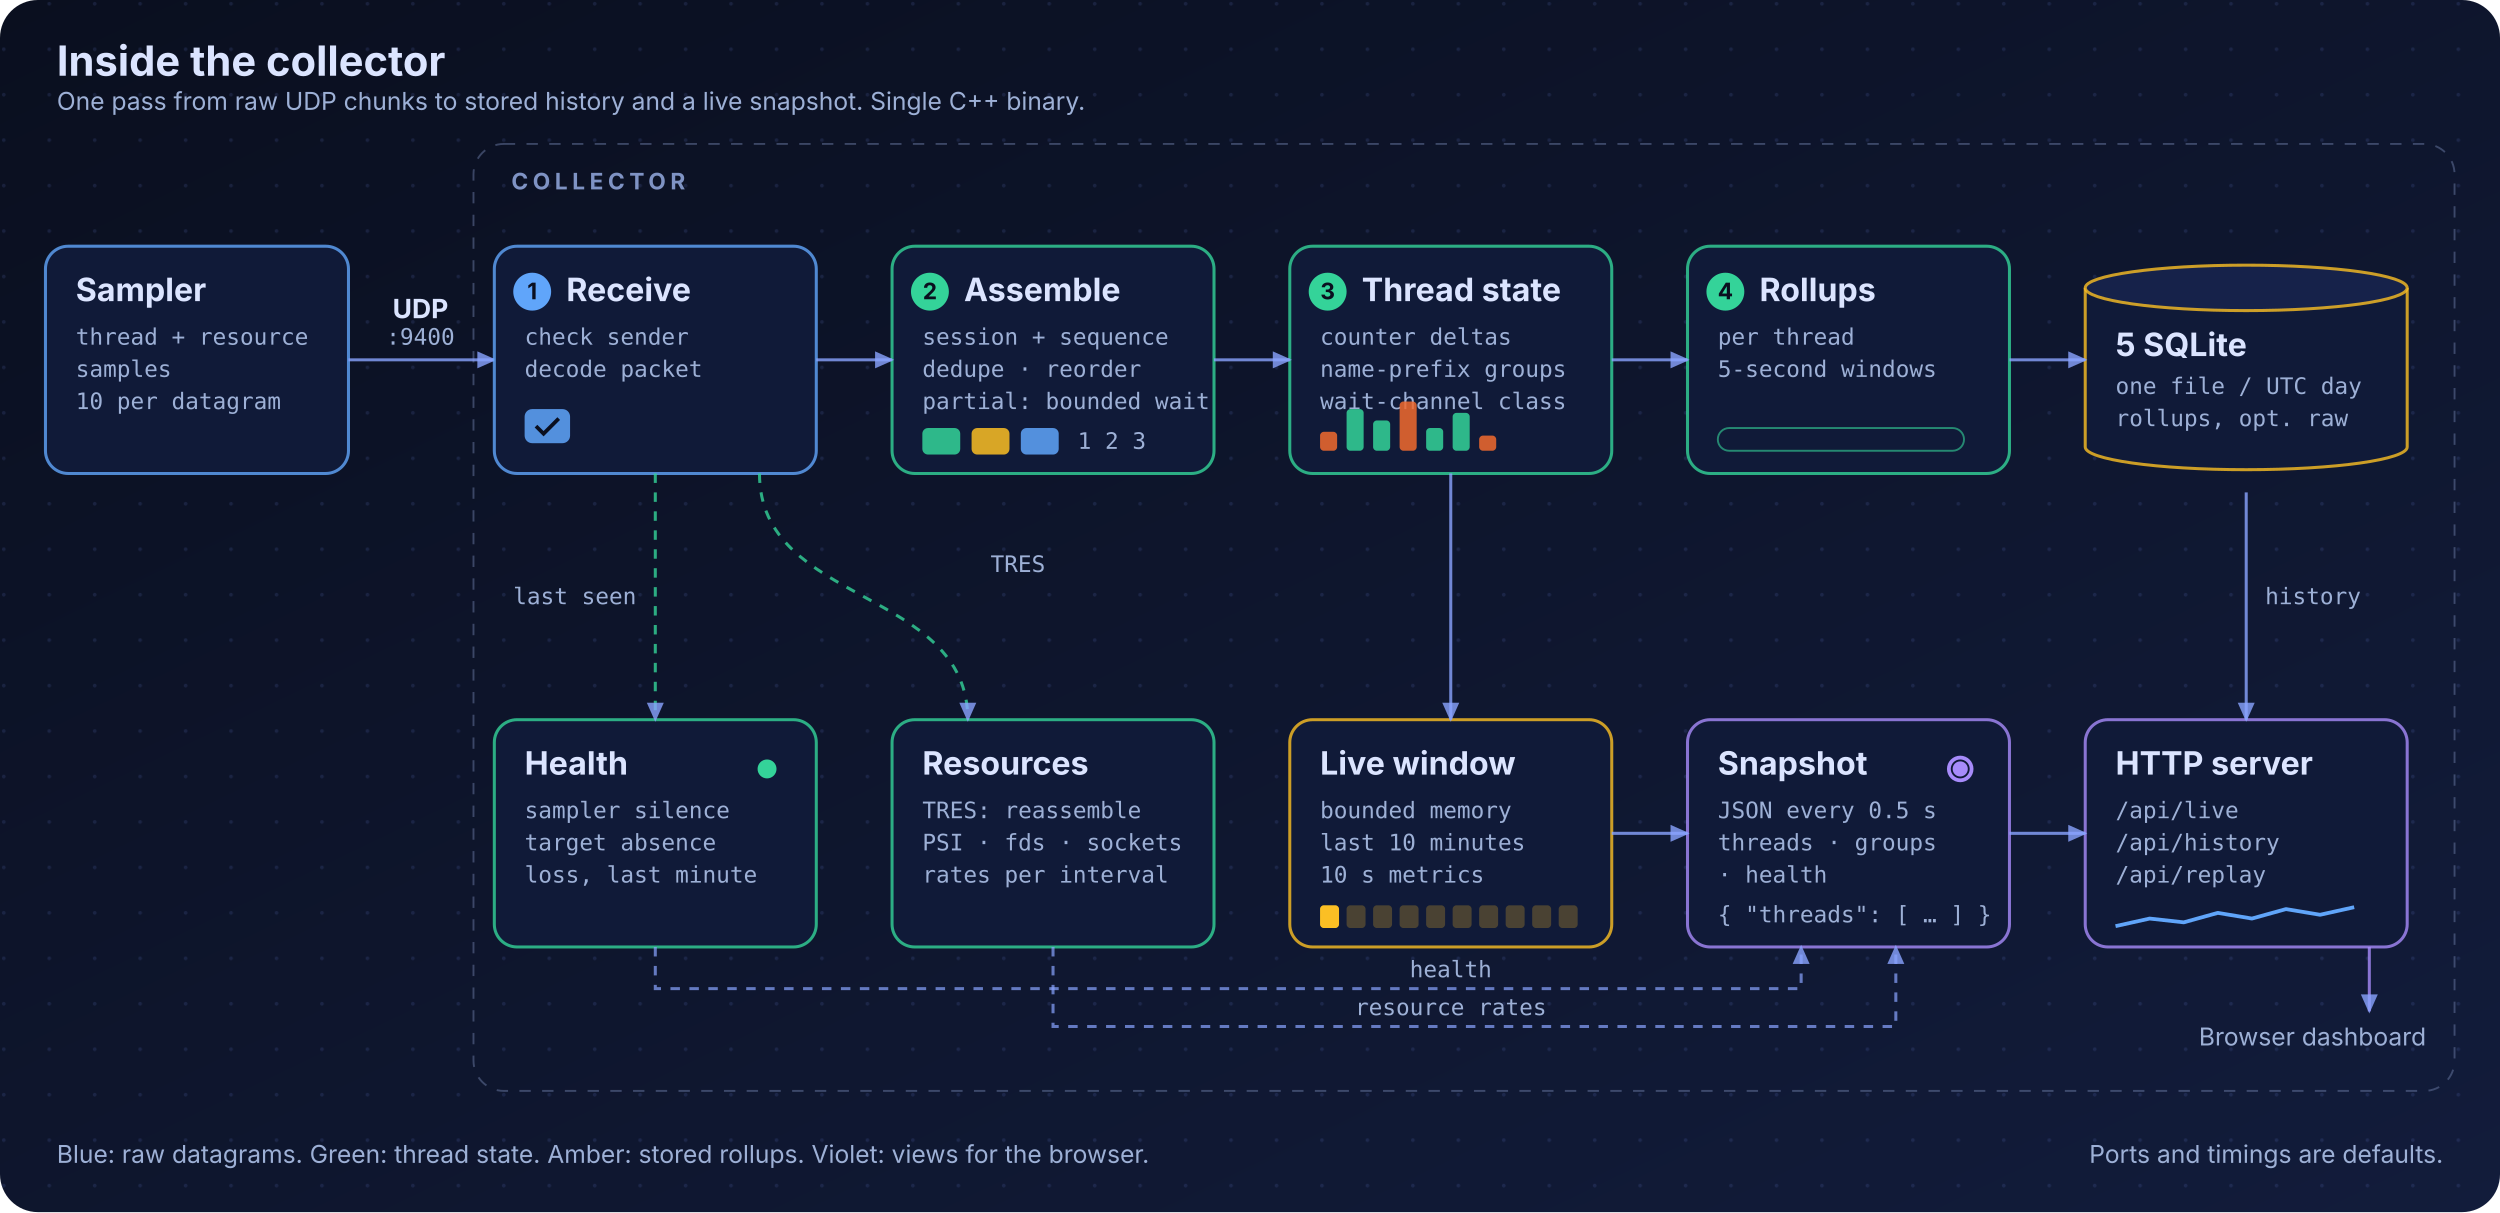
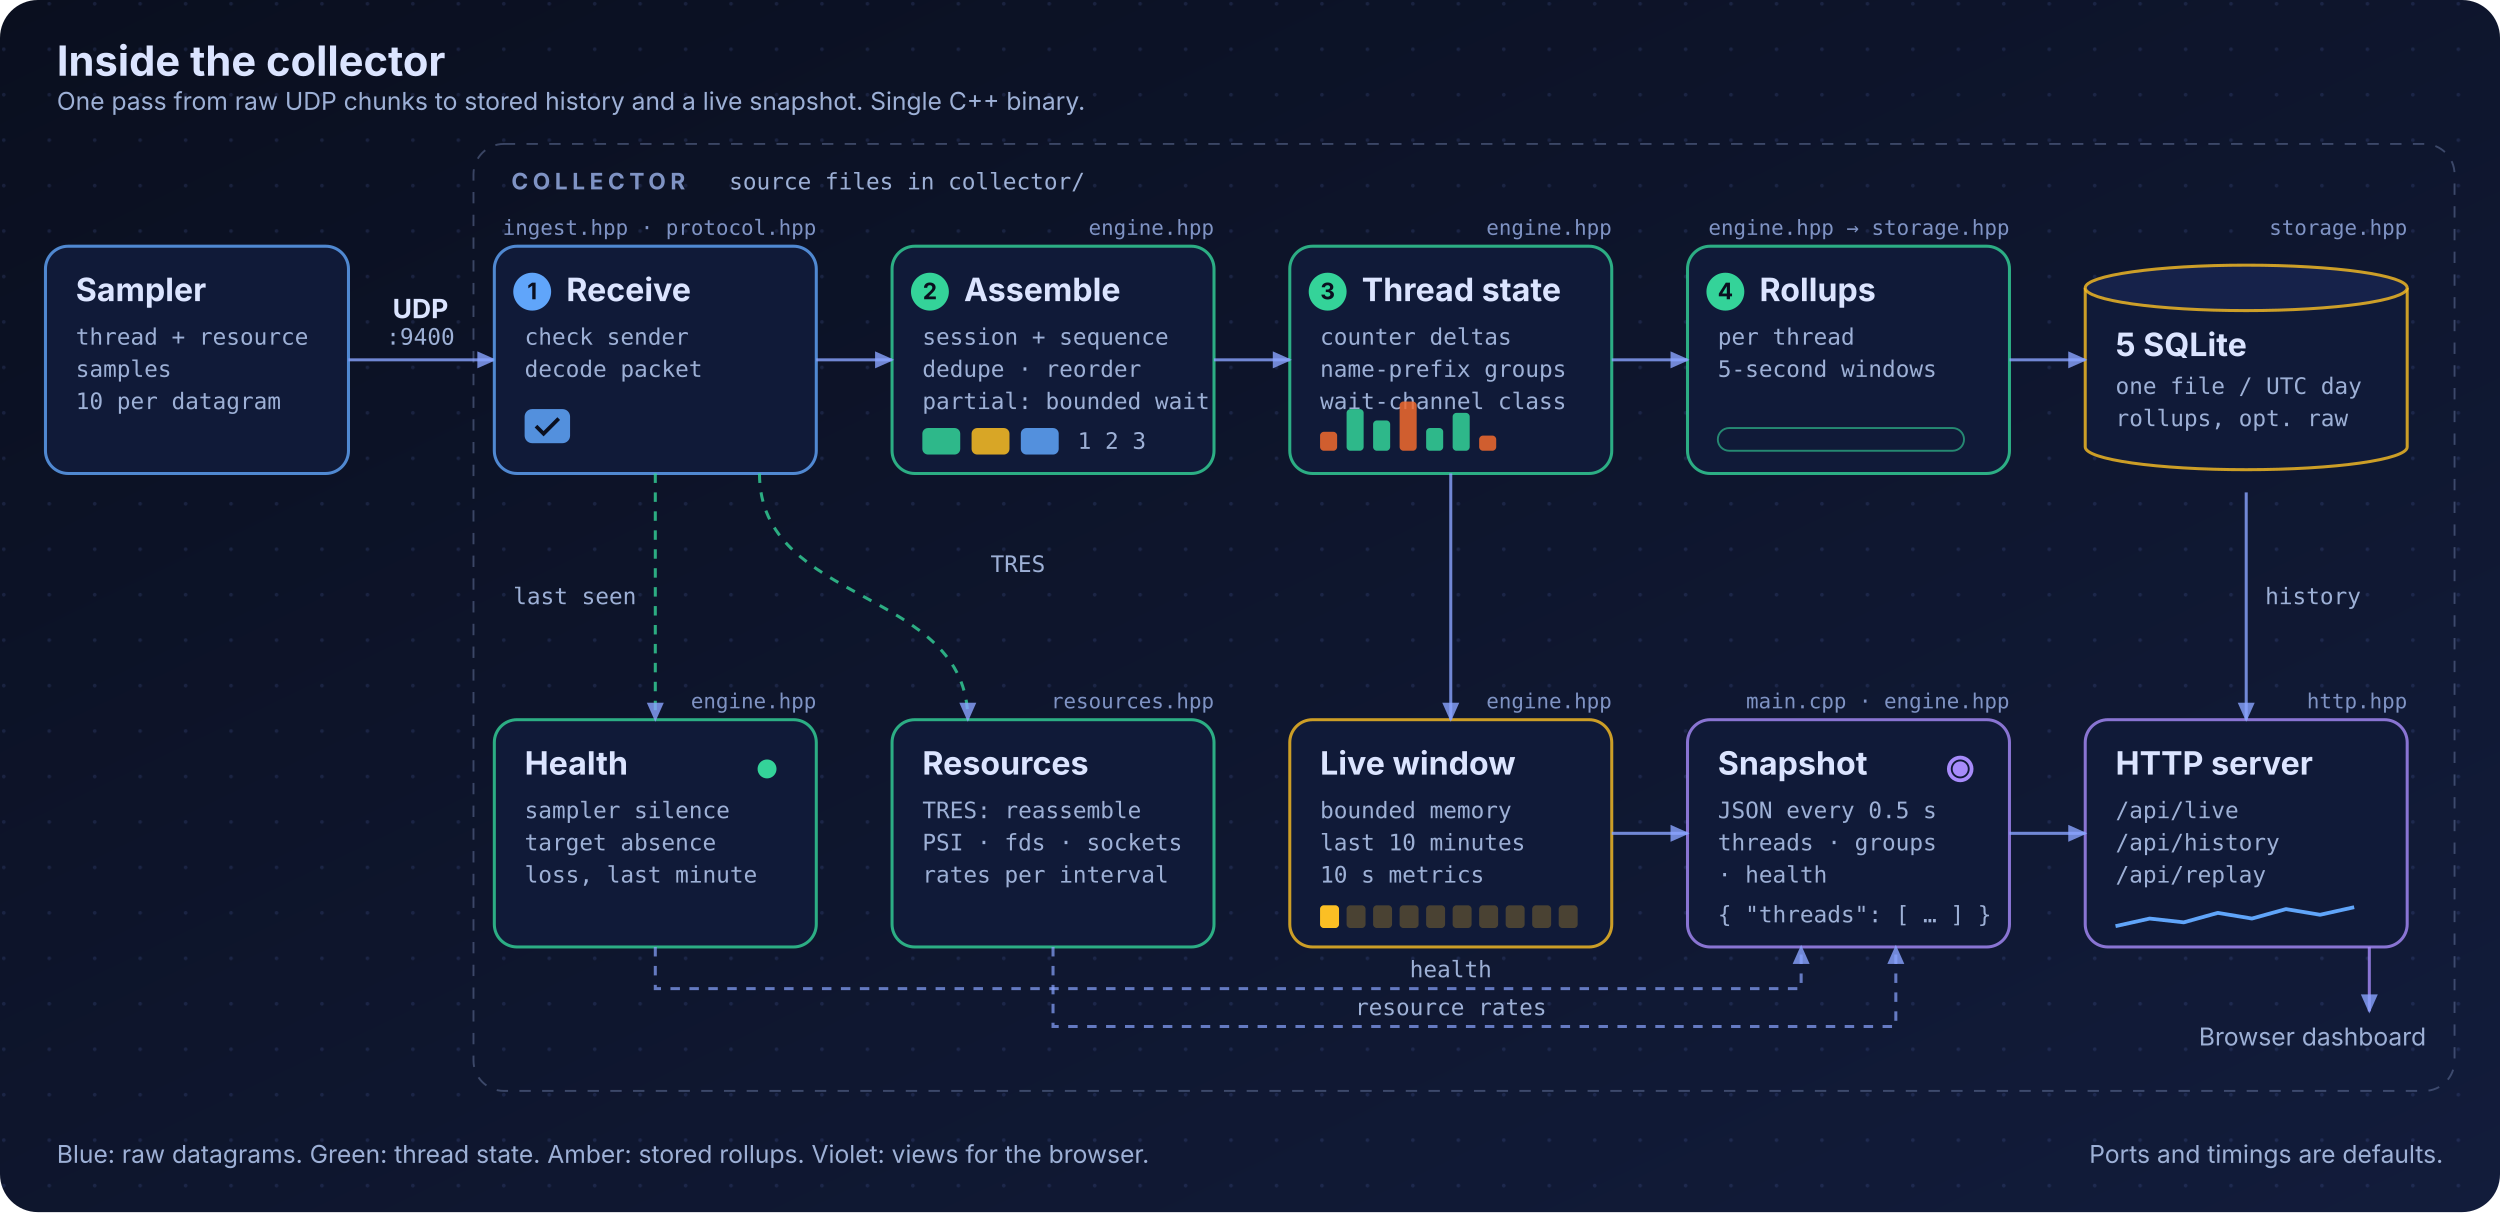
<svg xmlns="http://www.w3.org/2000/svg" viewBox="0 0 1320 640" width="1320" height="640" role="img" aria-labelledby="t d">
  <defs>
    <linearGradient id="bg" x1="0" y1="0" x2="1" y2="1">
      <stop offset="0" stop-color="#0a0f1f" />
      <stop offset="1" stop-color="#121c3b" />
    </linearGradient>
    <pattern id="dots" width="24" height="24" patternUnits="userSpaceOnUse">
      <circle cx="2" cy="2" r="1" fill="#7f9bff" fill-opacity="0.12" />
    </pattern>
    <marker id="ah" viewBox="0 0 10 10" refX="8" refY="5" markerWidth="7" markerHeight="7" orient="auto-start-reverse">
      <path d="M0 1 9 5 0 9z" fill="#8aa4ff" fill-opacity="0.8" />
    </marker>
    <clipPath id="round">
      <rect width="1320" height="640" rx="20" />
    </clipPath>
  </defs>
  <style>
text { font-family: Inter, "Segoe UI", -apple-system, Helvetica, Arial, sans-serif; fill: #dbe4ff; }
.h { font-size: 17px; font-weight: 700; }
.s { font-size: 13px; fill: #9db0d6; }
.m { font-size: 12px; fill: #9db0d6; font-family: ui-monospace, "SF Mono", Menlo, Consolas, monospace; }
.zone { font-size: 12px; font-weight: 700; letter-spacing: 2.4px; fill: #7f93c4; }
+ .f { font-size: 11px; fill: #7f93c4; font-family: ui-monospace, "SF Mono", Menlo, Consolas, monospace; text-anchor: end; }
.n { font-size: 12px; font-weight: 700; fill: #0a0f1f; }
.box { fill: #101a38; stroke-width: 1.6; }
@media (prefers-reduced-motion: reduce) { .motion { display: none; } }
</style>
  <g clip-path="url(#round)">
    <rect width="1320" height="640" fill="url(#bg)" />
    <rect width="1320" height="640" fill="url(#dots)" />
    <text class="h" x="30" y="40" style="font-size:22px">Inside the collector</text>
    <text class="s" x="30" y="58">One pass from raw UDP chunks to stored history and a live snapshot. Single C++ binary.</text>
    <rect x="250" y="76" width="1046" height="500" rx="16" fill="none" stroke="#6b7aa5" stroke-opacity="0.5" stroke-dasharray="6 6" />
    <text class="zone" x="270" y="100">COLLECTOR</text>
+     <text class="f" x="431" y="124">ingest.hpp · protocol.hpp</text>
+     <text class="f" x="641" y="124">engine.hpp</text>
+     <text class="f" x="851" y="124">engine.hpp</text>
+     <text class="f" x="1061" y="124">engine.hpp → storage.hpp</text>
+     <text class="f" x="1271" y="124">storage.hpp</text>
+     <text class="f" x="431" y="374">engine.hpp</text>
+     <text class="f" x="641" y="374">resources.hpp</text>
+     <text class="f" x="851" y="374">engine.hpp</text>
+     <text class="f" x="1061" y="374">main.cpp · engine.hpp</text>
+     <text class="f" x="1271" y="374">http.hpp</text>
+     <text class="m" x="385" y="100">source files in collector/</text>
    <rect class="box" x="24" y="130" width="160" height="120" rx="12" stroke="#60a5fa" stroke-opacity="0.8" />
    <text class="h" x="40" y="159">Sampler</text>
    <text class="m" x="40" y="182">thread + resource</text>
    <text class="m" x="40" y="199">samples</text>
    <text class="m" x="40" y="216">10 per datagram</text>
    <path id="pin" d="M184 190H261" fill="none" stroke="#8aa4ff" stroke-opacity="0.8" stroke-width="1.6" marker-end="url(#ah)" />
    <text class="h" x="222" y="168" text-anchor="middle" style="font-size:14px">UDP</text>
    <text class="m" x="222" y="182" text-anchor="middle">:9400</text>
    <rect class="box" x="261" y="130" width="170" height="120" rx="12" stroke="#60a5fa" stroke-opacity="0.8" />
    <circle cx="281" cy="154" r="10" fill="#60a5fa" />
    <text class="n" x="281" y="158" text-anchor="middle">1</text>
    <text class="h" x="299" y="159">Receive</text>
    <text class="m" x="277" y="182">check sender</text>
    <text class="m" x="277" y="199">decode packet</text>
    <rect class="box" x="471" y="130" width="170" height="120" rx="12" stroke="#34d399" stroke-opacity="0.8" />
    <circle cx="491" cy="154" r="10" fill="#34d399" />
    <text class="n" x="491" y="158" text-anchor="middle">2</text>
    <text class="h" x="509" y="159">Assemble</text>
    <text class="m" x="487" y="182">session + sequence</text>
    <text class="m" x="487" y="199">dedupe · reorder</text>
    <text class="m" x="487" y="216">partial: bounded wait</text>
    <rect class="box" x="681" y="130" width="170" height="120" rx="12" stroke="#34d399" stroke-opacity="0.8" />
    <circle cx="701" cy="154" r="10" fill="#34d399" />
    <text class="n" x="701" y="158" text-anchor="middle">3</text>
    <text class="h" x="719" y="159">Thread state</text>
    <text class="m" x="697" y="182">counter deltas</text>
    <text class="m" x="697" y="199">name-prefix groups</text>
    <text class="m" x="697" y="216">wait-channel class</text>
    <rect class="box" x="891" y="130" width="170" height="120" rx="12" stroke="#34d399" stroke-opacity="0.8" />
    <circle cx="911" cy="154" r="10" fill="#34d399" />
    <text class="n" x="911" y="158" text-anchor="middle">4</text>
    <text class="h" x="929" y="159">Rollups</text>
    <text class="m" x="907" y="182">per thread</text>
    <text class="m" x="907" y="199">5-second windows</text>
    <path d="M1101 152V236A85 12 0 0 0 1271 236V152" fill="#101a38" stroke="#fbbf24" stroke-opacity="0.8" stroke-width="1.6" />
    <ellipse cx="1186" cy="152" rx="85" ry="12" fill="#16224a" stroke="#fbbf24" stroke-opacity="0.8" stroke-width="1.6" />
    <text class="h" x="1117" y="188">5  SQLite</text>
    <text class="m" x="1117" y="208">one file / UTC day</text>
    <text class="m" x="1117" y="225">rollups, opt. raw</text>
    <path id="p0" d="M431 190H471" fill="none" stroke="#8aa4ff" stroke-opacity="0.8" stroke-width="1.6" marker-end="url(#ah)" />
    <rect class="motion" x="-8" y="-4.5" width="16" height="9" rx="3" fill="#60a5fa">
      <animateMotion dur="1.6s" begin="-0.00s" repeatCount="indefinite">
        <mpath href="#p0" />
      </animateMotion>
      <animate attributeName="opacity" values="0;1;1;0" keyTimes="0;0.1;0.9;1" dur="1.6s" begin="-0.00s" repeatCount="indefinite" />
    </rect>
    <rect class="motion" x="-8" y="-4.5" width="16" height="9" rx="3" fill="#60a5fa">
      <animateMotion dur="1.6s" begin="-0.53s" repeatCount="indefinite">
        <mpath href="#p0" />
      </animateMotion>
      <animate attributeName="opacity" values="0;1;1;0" keyTimes="0;0.1;0.9;1" dur="1.6s" begin="-0.53s" repeatCount="indefinite" />
    </rect>
    <rect class="motion" x="-8" y="-4.5" width="16" height="9" rx="3" fill="#60a5fa">
      <animateMotion dur="1.6s" begin="-1.07s" repeatCount="indefinite">
        <mpath href="#p0" />
      </animateMotion>
      <animate attributeName="opacity" values="0;1;1;0" keyTimes="0;0.1;0.9;1" dur="1.6s" begin="-1.07s" repeatCount="indefinite" />
    </rect>
    <path id="p1" d="M641 190H681" fill="none" stroke="#8aa4ff" stroke-opacity="0.8" stroke-width="1.6" marker-end="url(#ah)" />
    <circle class="motion" r="4.2" fill="#34d399">
      <animateMotion dur="1.6s" begin="-0.00s" repeatCount="indefinite" rotate="auto">
        <mpath href="#p1" />
      </animateMotion>
      <animate attributeName="opacity" values="0;1;1;0" keyTimes="0;0.1;0.9;1" dur="1.6s" begin="-0.00s" repeatCount="indefinite" />
    </circle>
    <circle class="motion" r="4.2" fill="#34d399">
      <animateMotion dur="1.6s" begin="-0.53s" repeatCount="indefinite" rotate="auto">
        <mpath href="#p1" />
      </animateMotion>
      <animate attributeName="opacity" values="0;1;1;0" keyTimes="0;0.1;0.9;1" dur="1.6s" begin="-0.53s" repeatCount="indefinite" />
    </circle>
    <circle class="motion" r="4.2" fill="#34d399">
      <animateMotion dur="1.6s" begin="-1.07s" repeatCount="indefinite" rotate="auto">
        <mpath href="#p1" />
      </animateMotion>
      <animate attributeName="opacity" values="0;1;1;0" keyTimes="0;0.1;0.9;1" dur="1.6s" begin="-1.07s" repeatCount="indefinite" />
    </circle>
    <path id="p2" d="M851 190H891" fill="none" stroke="#8aa4ff" stroke-opacity="0.8" stroke-width="1.6" marker-end="url(#ah)" />
    <circle class="motion" r="4.2" fill="#34d399">
      <animateMotion dur="2.4s" begin="-0.00s" repeatCount="indefinite" rotate="auto">
        <mpath href="#p2" />
      </animateMotion>
      <animate attributeName="opacity" values="0;1;1;0" keyTimes="0;0.1;0.9;1" dur="2.4s" begin="-0.00s" repeatCount="indefinite" />
    </circle>
    <circle class="motion" r="4.2" fill="#34d399">
      <animateMotion dur="2.4s" begin="-1.20s" repeatCount="indefinite" rotate="auto">
        <mpath href="#p2" />
      </animateMotion>
      <animate attributeName="opacity" values="0;1;1;0" keyTimes="0;0.1;0.9;1" dur="2.4s" begin="-1.20s" repeatCount="indefinite" />
    </circle>
    <path id="p3" d="M1061 190H1101" fill="none" stroke="#8aa4ff" stroke-opacity="0.8" stroke-width="1.6" marker-end="url(#ah)" />
    <circle class="motion" r="4.2" fill="#fbbf24">
      <animateMotion dur="2.4s" begin="-0.00s" repeatCount="indefinite" rotate="auto">
        <mpath href="#p3" />
      </animateMotion>
      <animate attributeName="opacity" values="0;1;1;0" keyTimes="0;0.1;0.9;1" dur="2.4s" begin="-0.00s" repeatCount="indefinite" />
    </circle>
    <circle class="motion" r="4.2" fill="#fbbf24">
      <animateMotion dur="2.4s" begin="-1.20s" repeatCount="indefinite" rotate="auto">
        <mpath href="#p3" />
      </animateMotion>
      <animate attributeName="opacity" values="0;1;1;0" keyTimes="0;0.1;0.9;1" dur="2.4s" begin="-1.20s" repeatCount="indefinite" />
    </circle>
    <rect x="277" y="216" width="24" height="18" rx="4" fill="#60a5fa" fill-opacity="0.85">
      <animate attributeName="fill-opacity" values="0.3;0.9;0.3" dur="1.6s" repeatCount="indefinite" />
    </rect>
    <path d="M283 225l4 4 8-8" fill="none" stroke="#0a0f1f" stroke-width="2">
      <animate attributeName="opacity" values="0;0;1;1;0" keyTimes="0;0.3;0.5;0.9;1" dur="1.6s" repeatCount="indefinite" />
    </path>
    <rect x="539" y="226" width="20" height="14" rx="3" fill="#60a5fa" fill-opacity="0.85">
      <animate attributeName="x" values="539;539;487;487;539" keyTimes="0;0.15;0.45;0.9;1" dur="3.6s" repeatCount="indefinite" />
    </rect>
    <rect x="487" y="226" width="20" height="14" rx="3" fill="#34d399" fill-opacity="0.85">
      <animate attributeName="x" values="487;487;513;513;487" keyTimes="0;0.15;0.45;0.9;1" dur="3.6s" repeatCount="indefinite" />
    </rect>
    <rect x="513" y="226" width="20" height="14" rx="3" fill="#fbbf24" fill-opacity="0.85">
      <animate attributeName="x" values="513;513;539;539;513" keyTimes="0;0.15;0.45;0.9;1" dur="3.6s" repeatCount="indefinite" />
    </rect>
    <text class="m" x="569" y="237">1 2 3</text>
    <rect x="697" y="228" width="9" height="10" rx="2" fill="#f26a2e" fill-opacity="0.85">
      <animate attributeName="height" values="10;24;10" dur="2.0s" repeatCount="indefinite" />
      <animate attributeName="y" values="228;214;228" dur="2.0s" repeatCount="indefinite" />
    </rect>
    <rect x="711" y="216" width="9" height="22" rx="2" fill="#34d399" fill-opacity="0.85">
      <animate attributeName="height" values="22;12;22" dur="2.3s" repeatCount="indefinite" />
      <animate attributeName="y" values="216;226;216" dur="2.3s" repeatCount="indefinite" />
    </rect>
    <rect x="725" y="222" width="9" height="16" rx="2" fill="#34d399" fill-opacity="0.85">
      <animate attributeName="height" values="16;18;16" dur="2.6s" repeatCount="indefinite" />
      <animate attributeName="y" values="222;220;222" dur="2.6s" repeatCount="indefinite" />
    </rect>
    <rect x="739" y="212" width="9" height="26" rx="2" fill="#f26a2e" fill-opacity="0.85">
      <animate attributeName="height" values="26;8;26" dur="2.9s" repeatCount="indefinite" />
      <animate attributeName="y" values="212;230;212" dur="2.9s" repeatCount="indefinite" />
    </rect>
    <rect x="753" y="226" width="9" height="12" rx="2" fill="#34d399" fill-opacity="0.85">
      <animate attributeName="height" values="12;22;12" dur="3.2s" repeatCount="indefinite" />
      <animate attributeName="y" values="226;216;226" dur="3.2s" repeatCount="indefinite" />
    </rect>
    <rect x="767" y="218" width="9" height="20" rx="2" fill="#34d399" fill-opacity="0.85">
      <animate attributeName="height" values="20;14;20" dur="3.5s" repeatCount="indefinite" />
      <animate attributeName="y" values="218;224;218" dur="3.5s" repeatCount="indefinite" />
    </rect>
    <rect x="781" y="230" width="9" height="8" rx="2" fill="#f26a2e" fill-opacity="0.85">
      <animate attributeName="height" values="8;26;8" dur="3.8s" repeatCount="indefinite" />
      <animate attributeName="y" values="230;212;230" dur="3.8s" repeatCount="indefinite" />
    </rect>
    <rect x="907" y="226" width="130" height="12" rx="6" fill="none" stroke="#34d399" stroke-opacity="0.6" />
    <rect x="907" y="226" width="0" height="12" rx="6" fill="#34d399" fill-opacity="0.8">
      <animate attributeName="width" values="0;130;130;0" keyTimes="0;0.8;0.95;1" dur="3.6s" repeatCount="indefinite" />
    </rect>
    <rect class="box" x="261" y="380" width="170" height="120" rx="12" stroke="#34d399" stroke-opacity="0.8" />
    <text class="h" x="277" y="409">Health</text>
    <text class="m" x="277" y="432">sampler silence</text>
    <text class="m" x="277" y="449">target absence</text>
    <text class="m" x="277" y="466">loss, last minute</text>
    <rect class="box" x="471" y="380" width="170" height="120" rx="12" stroke="#34d399" stroke-opacity="0.8" />
    <text class="h" x="487" y="409">Resources</text>
    <text class="m" x="487" y="432">TRES: reassemble</text>
    <text class="m" x="487" y="449">PSI · fds · sockets</text>
    <text class="m" x="487" y="466">rates per interval</text>
    <rect class="box" x="681" y="380" width="170" height="120" rx="12" stroke="#fbbf24" stroke-opacity="0.8" />
    <text class="h" x="697" y="409">Live window</text>
    <text class="m" x="697" y="432">bounded memory</text>
    <text class="m" x="697" y="449">last 10 minutes</text>
    <text class="m" x="697" y="466">10 s metrics</text>
    <rect class="box" x="891" y="380" width="170" height="120" rx="12" stroke="#a78bfa" stroke-opacity="0.8" />
    <text class="h" x="907" y="409">Snapshot</text>
    <text class="m" x="907" y="432">JSON every 0.5 s</text>
    <text class="m" x="907" y="449">threads · groups</text>
    <text class="m" x="907" y="466">· health</text>
    <rect class="box" x="1101" y="380" width="170" height="120" rx="12" stroke="#a78bfa" stroke-opacity="0.8" />
    <text class="h" x="1117" y="409">HTTP server</text>
    <text class="m" x="1117" y="432">/api/live</text>
    <text class="m" x="1117" y="449">/api/history</text>
    <text class="m" x="1117" y="466">/api/replay</text>
    <circle cx="405" cy="406" r="5" fill="#34d399">
      <animate attributeName="r" values="4;7;4" dur="1.2s" repeatCount="indefinite" />
      <animate attributeName="fill-opacity" values="1;0.35;1" dur="1.2s" repeatCount="indefinite" />
    </circle>
    <rect x="697" y="478" width="10" height="12" rx="2" fill="#fbbf24" fill-opacity="0.25" />
    <rect x="711" y="478" width="10" height="12" rx="2" fill="#fbbf24" fill-opacity="0.25" />
    <rect x="725" y="478" width="10" height="12" rx="2" fill="#fbbf24" fill-opacity="0.25" />
    <rect x="739" y="478" width="10" height="12" rx="2" fill="#fbbf24" fill-opacity="0.25" />
    <rect x="753" y="478" width="10" height="12" rx="2" fill="#fbbf24" fill-opacity="0.25" />
    <rect x="767" y="478" width="10" height="12" rx="2" fill="#fbbf24" fill-opacity="0.25" />
    <rect x="781" y="478" width="10" height="12" rx="2" fill="#fbbf24" fill-opacity="0.25" />
    <rect x="795" y="478" width="10" height="12" rx="2" fill="#fbbf24" fill-opacity="0.25" />
    <rect x="809" y="478" width="10" height="12" rx="2" fill="#fbbf24" fill-opacity="0.25" />
    <rect x="823" y="478" width="10" height="12" rx="2" fill="#fbbf24" fill-opacity="0.25" />
    <rect x="697" y="478" width="10" height="12" rx="2" fill="#fbbf24">
      <animate attributeName="x" values="697;711;725;739;753;767;781;795;809;823" dur="3s" calcMode="discrete" repeatCount="indefinite" />
    </rect>
    <circle cx="1035" cy="406" r="6" fill="none" stroke="#a78bfa" stroke-width="2">
      <animate attributeName="r" values="4;14" dur="1s" repeatCount="indefinite" />
      <animate attributeName="opacity" values="1;0" dur="1s" repeatCount="indefinite" />
    </circle>
    <circle cx="1035" cy="406" r="4" fill="#a78bfa" />
    <text class="m" x="907" y="487">{ "threads": [ … ] }</text>
    <polyline fill="none" stroke="#60a5fa" stroke-width="2" stroke-linejoin="round" points="1117,489 1135,485 1153,487 1171,482 1189,485 1207,480 1225,483 1243,479">
      <animate attributeName="points" dur="3.2s" repeatCount="indefinite" values="1117,489 1135,485 1153,487 1171,482 1189,485 1207,480 1225,483 1243,479;1117,487 1135,488 1153,483 1171,486 1189,481 1207,484 1225,482 1243,485;1117,489 1135,485 1153,487 1171,482 1189,485 1207,480 1225,483 1243,479" />
    </polyline>
    <path id="f_proc_live" d="M766 250V380" fill="none" stroke="#8aa4ff" stroke-opacity="0.8" stroke-width="1.6" marker-end="url(#ah)" />
    <circle class="motion" r="4.2" fill="#34d399">
      <animateMotion dur="1.8s" begin="-0.00s" repeatCount="indefinite" rotate="auto">
        <mpath href="#f_proc_live" />
      </animateMotion>
      <animate attributeName="opacity" values="0;1;1;0" keyTimes="0;0.1;0.9;1" dur="1.8s" begin="-0.00s" repeatCount="indefinite" />
    </circle>
    <circle class="motion" r="4.2" fill="#34d399">
      <animateMotion dur="1.8s" begin="-0.90s" repeatCount="indefinite" rotate="auto">
        <mpath href="#f_proc_live" />
      </animateMotion>
      <animate attributeName="opacity" values="0;1;1;0" keyTimes="0;0.1;0.9;1" dur="1.8s" begin="-0.90s" repeatCount="indefinite" />
    </circle>
    <path id="f_live_snap" d="M851 440H891" fill="none" stroke="#8aa4ff" stroke-opacity="0.8" stroke-width="1.6" marker-end="url(#ah)" />
    <circle class="motion" r="4.2" fill="#fbbf24">
      <animateMotion dur="1.4s" begin="-0.00s" repeatCount="indefinite" rotate="auto">
        <mpath href="#f_live_snap" />
      </animateMotion>
      <animate attributeName="opacity" values="0;1;1;0" keyTimes="0;0.1;0.9;1" dur="1.4s" begin="-0.00s" repeatCount="indefinite" />
    </circle>
    <circle class="motion" r="4.2" fill="#fbbf24">
      <animateMotion dur="1.4s" begin="-0.70s" repeatCount="indefinite" rotate="auto">
        <mpath href="#f_live_snap" />
      </animateMotion>
      <animate attributeName="opacity" values="0;1;1;0" keyTimes="0;0.1;0.9;1" dur="1.4s" begin="-0.70s" repeatCount="indefinite" />
    </circle>
    <path id="f_snap_http" d="M1061 440H1101" fill="none" stroke="#8aa4ff" stroke-opacity="0.8" stroke-width="1.6" marker-end="url(#ah)" />
    <circle class="motion" r="4.2" fill="#a78bfa">
      <animateMotion dur="1.2s" begin="-0.00s" repeatCount="indefinite" rotate="auto">
        <mpath href="#f_snap_http" />
      </animateMotion>
      <animate attributeName="opacity" values="0;1;1;0" keyTimes="0;0.1;0.9;1" dur="1.2s" begin="-0.00s" repeatCount="indefinite" />
    </circle>
    <circle class="motion" r="4.2" fill="#a78bfa">
      <animateMotion dur="1.2s" begin="-0.60s" repeatCount="indefinite" rotate="auto">
        <mpath href="#f_snap_http" />
      </animateMotion>
      <animate attributeName="opacity" values="0;1;1;0" keyTimes="0;0.1;0.9;1" dur="1.2s" begin="-0.60s" repeatCount="indefinite" />
    </circle>
    <path id="f_db_http" d="M1186 260V380" fill="none" stroke="#8aa4ff" stroke-opacity="0.8" stroke-width="1.6" marker-end="url(#ah)" />
    <circle class="motion" r="4.2" fill="#fbbf24">
      <animateMotion dur="1.9s" begin="-0.00s" repeatCount="indefinite" rotate="auto">
        <mpath href="#f_db_http" />
      </animateMotion>
      <animate attributeName="opacity" values="0;1;1;0" keyTimes="0;0.1;0.9;1" dur="1.9s" begin="-0.00s" repeatCount="indefinite" />
    </circle>
    <circle class="motion" r="4.2" fill="#fbbf24">
      <animateMotion dur="1.9s" begin="-0.95s" repeatCount="indefinite" rotate="auto">
        <mpath href="#f_db_http" />
      </animateMotion>
      <animate attributeName="opacity" values="0;1;1;0" keyTimes="0;0.1;0.9;1" dur="1.9s" begin="-0.95s" repeatCount="indefinite" />
    </circle>
    <text class="m" x="1196" y="319">history</text>
    <path id="f_rx_health" d="M346 250V380" fill="none" stroke="#34d399" stroke-opacity="0.8" stroke-width="1.6" stroke-dasharray="5 5" marker-end="url(#ah)" />
    <circle class="motion" r="3.2" fill="#34d399">
      <animateMotion dur="2.2s" begin="-0.00s" repeatCount="indefinite" rotate="auto">
        <mpath href="#f_rx_health" />
      </animateMotion>
      <animate attributeName="opacity" values="0;1;1;0" keyTimes="0;0.1;0.9;1" dur="2.2s" begin="-0.00s" repeatCount="indefinite" />
    </circle>
    <circle class="motion" r="3.2" fill="#34d399">
      <animateMotion dur="2.2s" begin="-1.10s" repeatCount="indefinite" rotate="auto">
        <mpath href="#f_rx_health" />
      </animateMotion>
      <animate attributeName="opacity" values="0;1;1;0" keyTimes="0;0.1;0.9;1" dur="2.2s" begin="-1.10s" repeatCount="indefinite" />
    </circle>
    <text class="m" x="336" y="319" text-anchor="end">last seen</text>
    <path id="f_rx_res" d="M401 250C401 320 511 310 511 380" fill="none" stroke="#34d399" stroke-opacity="0.8" stroke-width="1.6" stroke-dasharray="5 5" marker-end="url(#ah)" />
    <circle class="motion" r="3.2" fill="#60a5fa">
      <animateMotion dur="2.4s" begin="-0.00s" repeatCount="indefinite" rotate="auto">
        <mpath href="#f_rx_res" />
      </animateMotion>
      <animate attributeName="opacity" values="0;1;1;0" keyTimes="0;0.1;0.9;1" dur="2.4s" begin="-0.00s" repeatCount="indefinite" />
    </circle>
    <circle class="motion" r="3.2" fill="#60a5fa">
      <animateMotion dur="2.4s" begin="-1.20s" repeatCount="indefinite" rotate="auto">
        <mpath href="#f_rx_res" />
      </animateMotion>
      <animate attributeName="opacity" values="0;1;1;0" keyTimes="0;0.1;0.9;1" dur="2.4s" begin="-1.20s" repeatCount="indefinite" />
    </circle>
    <text class="m" x="523" y="302">TRES</text>
    <path id="f_h_snap" d="M346 500V522H951V500" fill="none" stroke="#8aa4ff" stroke-opacity="0.7" stroke-width="1.6" stroke-dasharray="5 5" marker-end="url(#ah)" />
    <path id="f_r_snap" d="M556 500V542H1001V500" fill="none" stroke="#8aa4ff" stroke-opacity="0.7" stroke-width="1.6" stroke-dasharray="5 5" marker-end="url(#ah)" />
    <circle class="motion" r="3.2" fill="#34d399">
      <animateMotion dur="3.2s" begin="-0.00s" repeatCount="indefinite" rotate="auto">
        <mpath href="#f_h_snap" />
      </animateMotion>
      <animate attributeName="opacity" values="0;1;1;0" keyTimes="0;0.1;0.9;1" dur="3.2s" begin="-0.00s" repeatCount="indefinite" />
    </circle>
    <circle class="motion" r="3.2" fill="#34d399">
      <animateMotion dur="3.2s" begin="-1.60s" repeatCount="indefinite" rotate="auto">
        <mpath href="#f_h_snap" />
      </animateMotion>
      <animate attributeName="opacity" values="0;1;1;0" keyTimes="0;0.1;0.9;1" dur="3.2s" begin="-1.60s" repeatCount="indefinite" />
    </circle>
    <circle class="motion" r="3.2" fill="#34d399">
      <animateMotion dur="3.6s" begin="-0.00s" repeatCount="indefinite" rotate="auto">
        <mpath href="#f_r_snap" />
      </animateMotion>
      <animate attributeName="opacity" values="0;1;1;0" keyTimes="0;0.1;0.9;1" dur="3.6s" begin="-0.00s" repeatCount="indefinite" />
    </circle>
    <circle class="motion" r="3.2" fill="#34d399">
      <animateMotion dur="3.6s" begin="-1.80s" repeatCount="indefinite" rotate="auto">
        <mpath href="#f_r_snap" />
      </animateMotion>
      <animate attributeName="opacity" values="0;1;1;0" keyTimes="0;0.1;0.9;1" dur="3.6s" begin="-1.80s" repeatCount="indefinite" />
    </circle>
    <text class="m" x="766" y="516" text-anchor="middle">health</text>
    <text class="m" x="766" y="536" text-anchor="middle">resource rates</text>
    <path id="f_out" d="M1251 500V534" fill="none" stroke="#a78bfa" stroke-opacity="0.8" stroke-width="1.6" marker-end="url(#ah)" />
    <circle class="motion" r="4.2" fill="#a78bfa">
      <animateMotion dur="1.2s" begin="-0.00s" repeatCount="indefinite" rotate="auto">
        <mpath href="#f_out" />
      </animateMotion>
      <animate attributeName="opacity" values="0;1;1;0" keyTimes="0;0.1;0.9;1" dur="1.2s" begin="-0.00s" repeatCount="indefinite" />
    </circle>
    <circle class="motion" r="4.2" fill="#a78bfa">
      <animateMotion dur="1.2s" begin="-0.60s" repeatCount="indefinite" rotate="auto">
        <mpath href="#f_out" />
      </animateMotion>
      <animate attributeName="opacity" values="0;1;1;0" keyTimes="0;0.1;0.9;1" dur="1.2s" begin="-0.60s" repeatCount="indefinite" />
    </circle>
    <text class="s" x="1281" y="552" text-anchor="end">Browser dashboard</text>
    <rect class="motion" x="-8" y="-4.5" width="16" height="9" rx="3" fill="#60a5fa">
      <animateMotion dur="1.4s" begin="-0.00s" repeatCount="indefinite">
        <mpath href="#pin" />
      </animateMotion>
      <animate attributeName="opacity" values="0;1;1;0" keyTimes="0;0.1;0.9;1" dur="1.4s" begin="-0.00s" repeatCount="indefinite" />
    </rect>
    <rect class="motion" x="-8" y="-4.5" width="16" height="9" rx="3" fill="#60a5fa">
      <animateMotion dur="1.4s" begin="-0.35s" repeatCount="indefinite">
        <mpath href="#pin" />
      </animateMotion>
      <animate attributeName="opacity" values="0;1;1;0" keyTimes="0;0.1;0.9;1" dur="1.4s" begin="-0.35s" repeatCount="indefinite" />
    </rect>
    <rect class="motion" x="-8" y="-4.5" width="16" height="9" rx="3" fill="#60a5fa">
      <animateMotion dur="1.4s" begin="-0.70s" repeatCount="indefinite">
        <mpath href="#pin" />
      </animateMotion>
      <animate attributeName="opacity" values="0;1;1;0" keyTimes="0;0.1;0.9;1" dur="1.4s" begin="-0.70s" repeatCount="indefinite" />
    </rect>
    <rect class="motion" x="-8" y="-4.5" width="16" height="9" rx="3" fill="#60a5fa">
      <animateMotion dur="1.4s" begin="-1.05s" repeatCount="indefinite">
        <mpath href="#pin" />
      </animateMotion>
      <animate attributeName="opacity" values="0;1;1;0" keyTimes="0;0.1;0.9;1" dur="1.4s" begin="-1.05s" repeatCount="indefinite" />
    </rect>
    <text class="s" x="30" y="614">Blue: raw datagrams. Green: thread state. Amber: stored rollups. Violet: views for the browser.</text>
    <text class="s" x="1290" y="614" text-anchor="end">Ports and timings are defaults.</text>
  </g>
</svg>
